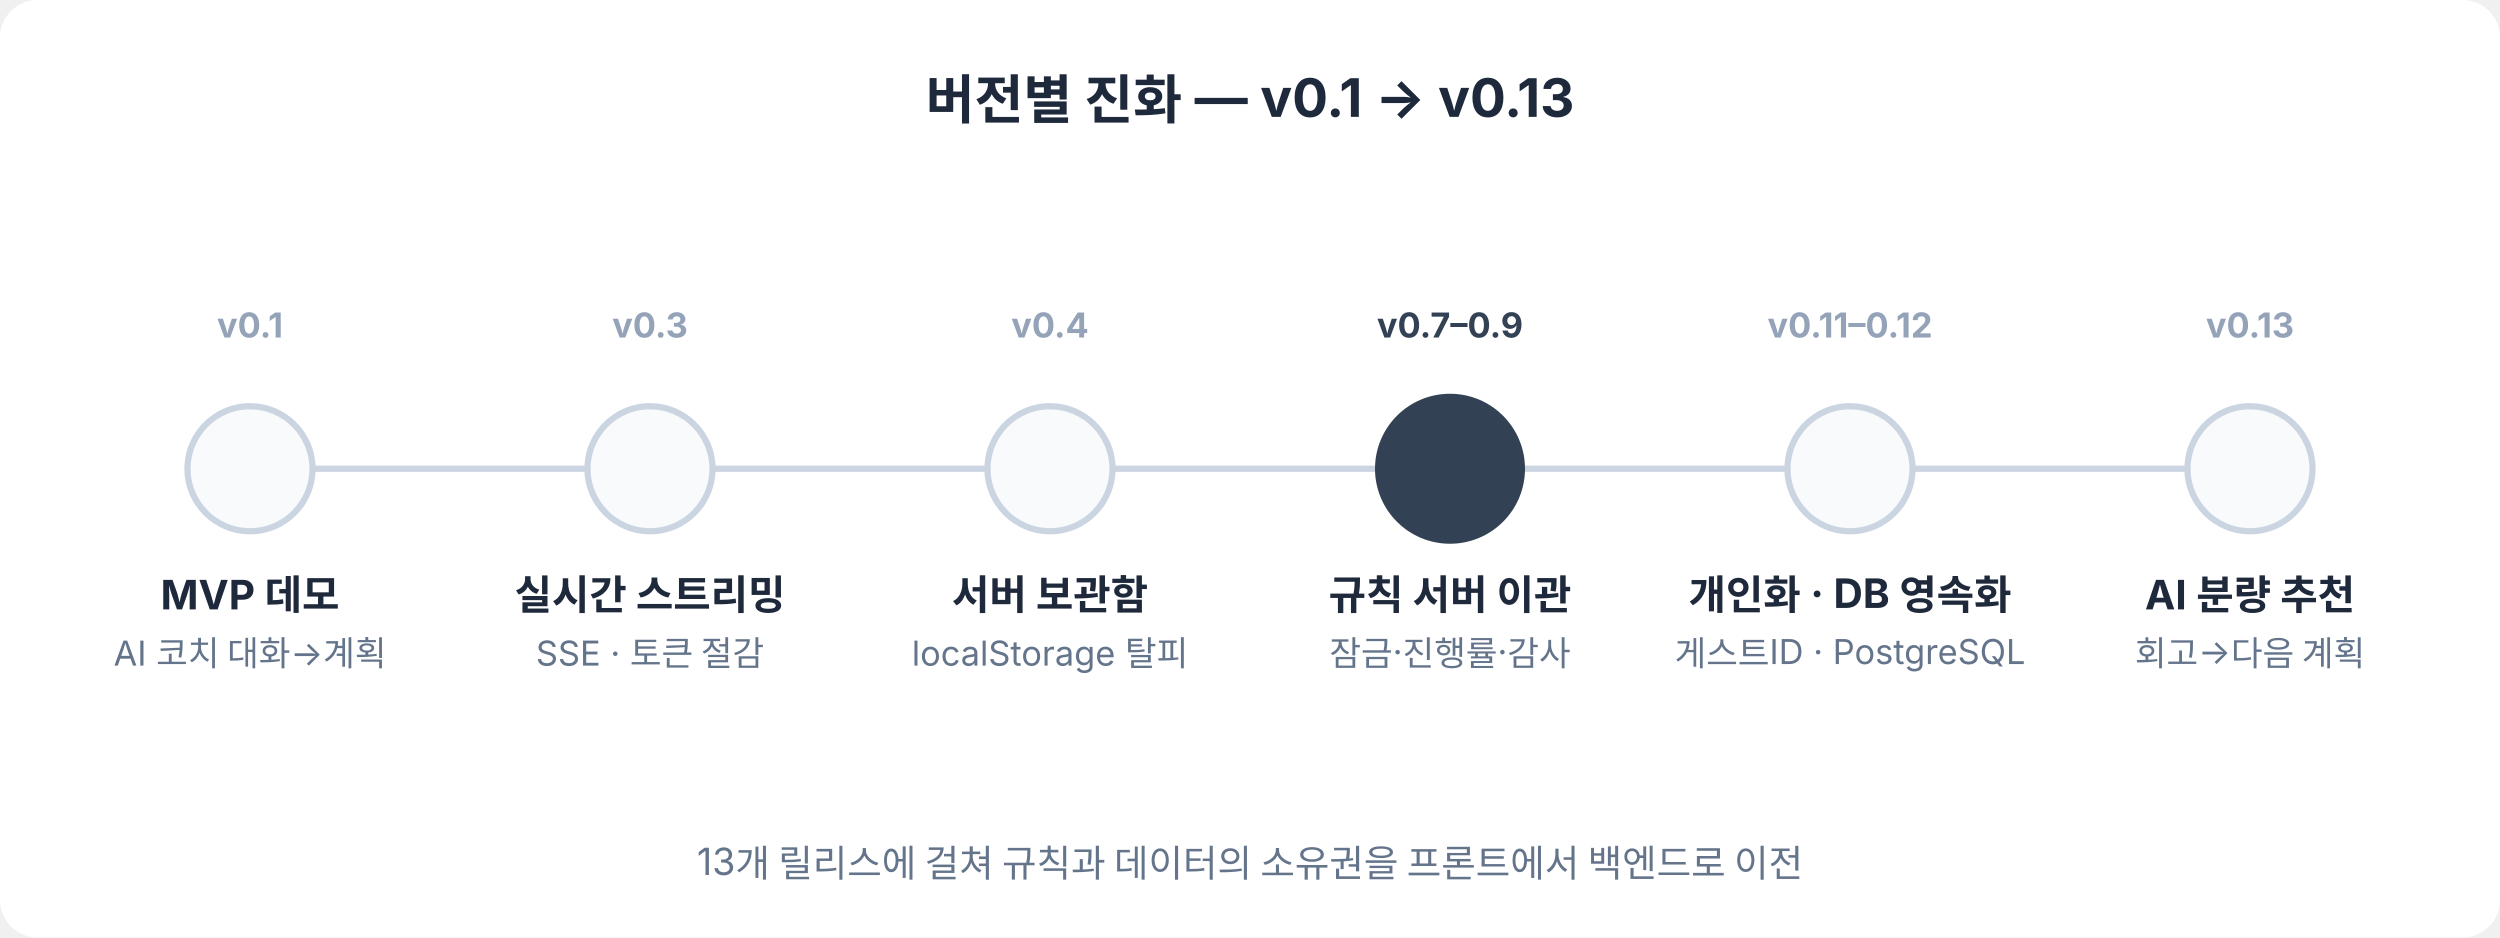
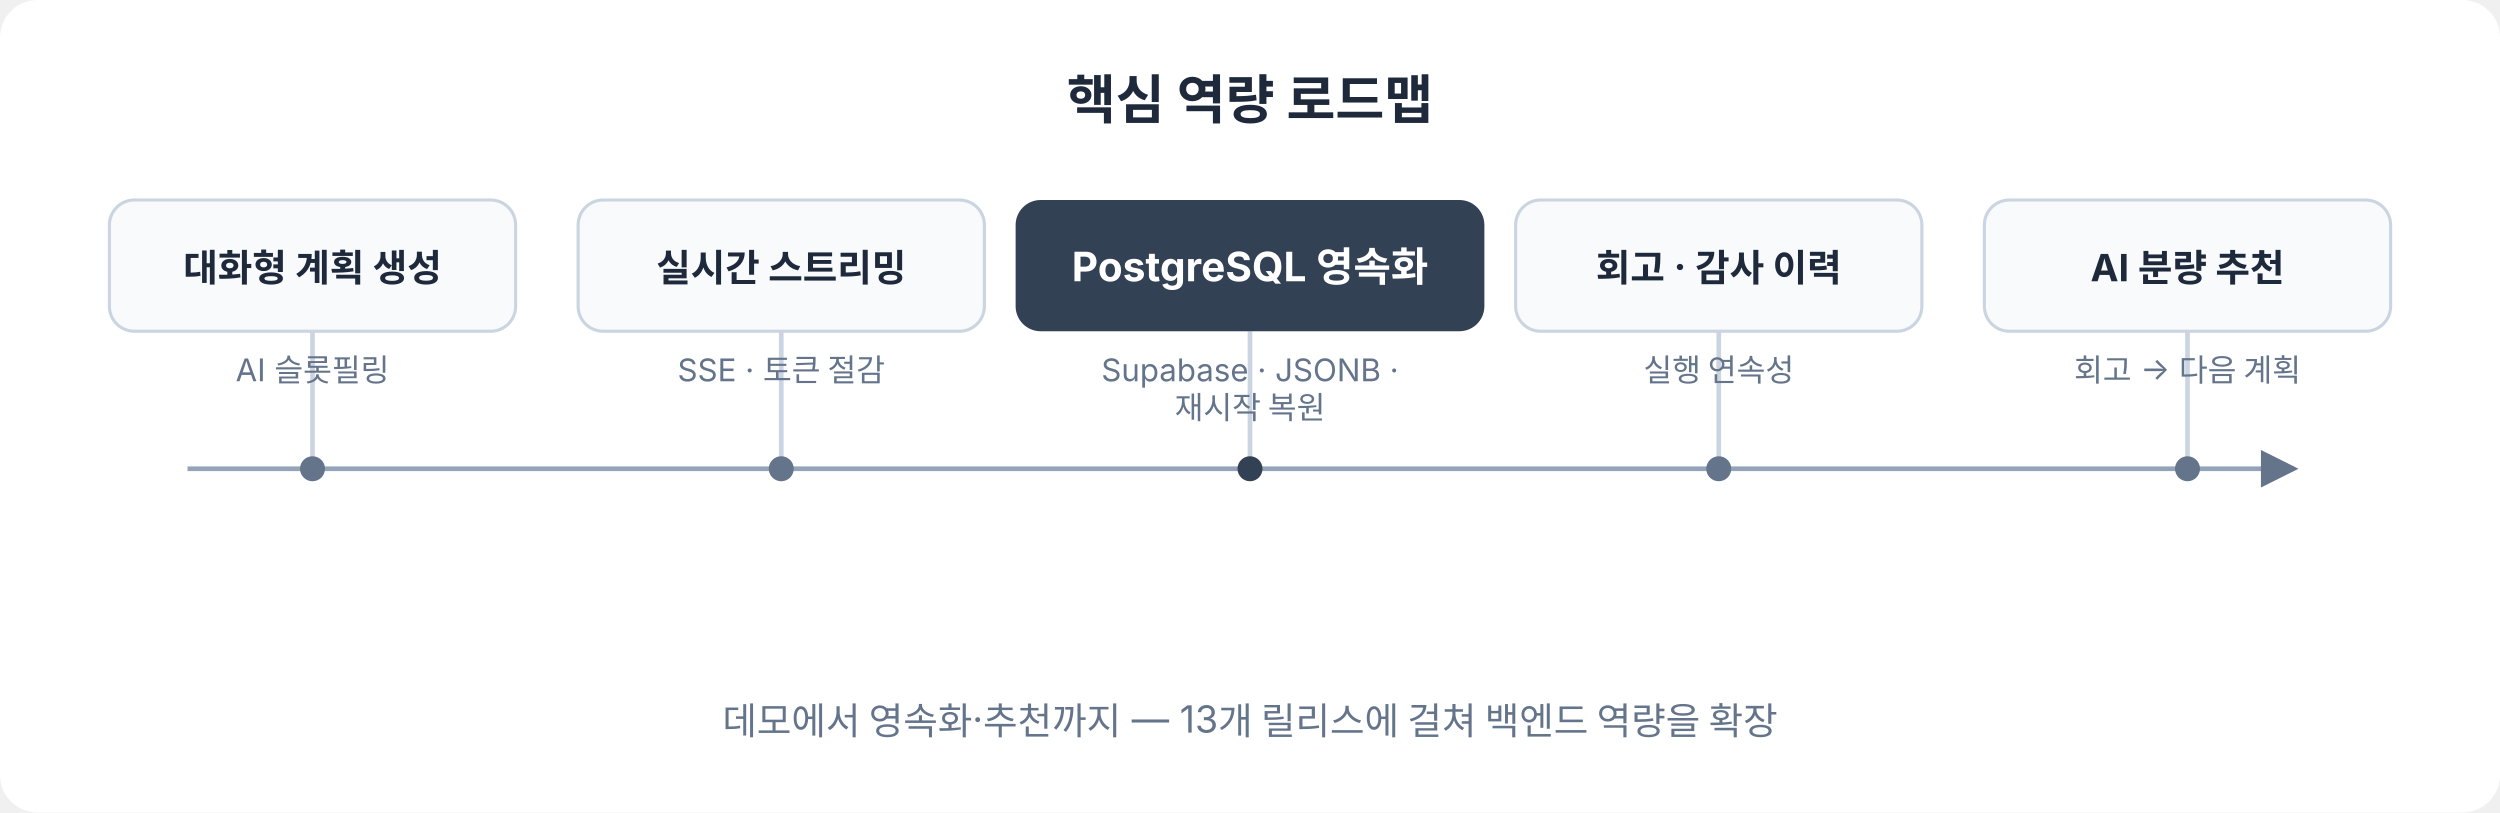
- <svg xmlns="http://www.w3.org/2000/svg" viewBox="0 0 800 300" font-family="-apple-system, 'Segoe UI', 'Malgun Gothic', sans-serif">
+ <svg xmlns="http://www.w3.org/2000/svg" viewBox="0 0 800 260" font-family="-apple-system, 'Segoe UI', 'Malgun Gothic', sans-serif">
  <defs>
    <marker id="arrow" markerWidth="8" markerHeight="8" refX="7" refY="4" orient="auto">
      <path d="M0,0 L8,4 L0,8 z" fill="#64748b" />
    </marker>
  </defs>
-   <rect width="800" height="300" fill="#ffffff" rx="12" />
-   <text x="400" y="38" text-anchor="middle" font-size="17" font-weight="bold" fill="#1e293b">버전별 진화 — v0.1 → v0.13</text>
-   <line x1="60" y1="150" x2="734" y2="150" stroke="#cbd5e1" stroke-width="2" marker-end="url(#arrow)" />
-   <text x="80" y="108" text-anchor="middle" font-size="11" fill="#94a3b8" font-weight="bold">v0.1</text>
-   <circle cx="80" cy="150" r="20" fill="#f8fafc" stroke="#cbd5e1" stroke-width="2" />
-   <text x="80" y="195" text-anchor="middle" font-size="13" font-weight="bold" fill="#1e293b">MVP 데모</text>
-   <text x="80" y="213" text-anchor="middle" font-size="11" fill="#64748b">AI 코치 대화→계획</text>
-   <text x="208" y="108" text-anchor="middle" font-size="11" fill="#94a3b8" font-weight="bold">v0.3</text>
-   <circle cx="208" cy="150" r="20" fill="#f8fafc" stroke="#cbd5e1" stroke-width="2" />
-   <text x="208" y="195" text-anchor="middle" font-size="13" font-weight="bold" fill="#1e293b">실시간 스트리밍</text>
-   <text x="208" y="213" text-anchor="middle" font-size="11" fill="#64748b">SSE · 토큰 절감</text>
-   <text x="336" y="108" text-anchor="middle" font-size="11" fill="#94a3b8" font-weight="bold">v0.4</text>
-   <circle cx="336" cy="150" r="20" fill="#f8fafc" stroke="#cbd5e1" stroke-width="2" />
-   <text x="336" y="195" text-anchor="middle" font-size="13" font-weight="bold" fill="#1e293b">서버 보관함</text>
-   <text x="336" y="213" text-anchor="middle" font-size="11" fill="#64748b">localStorage 탈피</text>
-   <text x="464" y="108" text-anchor="middle" font-size="11" fill="#334155" font-weight="bold">v0.7–0.9</text>
-   <circle cx="464" cy="150" r="24" fill="#334155" />
-   <text x="464" y="195" text-anchor="middle" font-size="13" font-weight="bold" fill="#1e293b">규칙 서버 이관</text>
-   <text x="464" y="213" text-anchor="middle" font-size="11" fill="#64748b">잠금·진행률·감사</text>
-   <text x="592" y="108" text-anchor="middle" font-size="11" fill="#94a3b8" font-weight="bold">v0.11–0.12</text>
-   <circle cx="592" cy="150" r="20" fill="#f8fafc" stroke="#cbd5e1" stroke-width="2" />
-   <text x="592" y="195" text-anchor="middle" font-size="13" font-weight="bold" fill="#1e293b">개인화 · DB 영속화</text>
-   <text x="592" y="213" text-anchor="middle" font-size="11" fill="#64748b">게스트ID · PostgreSQL</text>
-   <text x="720" y="108" text-anchor="middle" font-size="11" fill="#94a3b8" font-weight="bold">v0.13</text>
-   <circle cx="720" cy="150" r="20" fill="#f8fafc" stroke="#cbd5e1" stroke-width="2" />
-   <text x="720" y="195" text-anchor="middle" font-size="13" font-weight="bold" fill="#1e293b">AI 분량 추천</text>
-   <text x="720" y="213" text-anchor="middle" font-size="11" fill="#64748b">회고→다음 계획</text>
-   <text x="400" y="280" text-anchor="middle" font-size="12" fill="#64748b">13개 릴리스에 걸쳐 규칙과 데이터의 소유권을 프론트에서 백엔드로 이전</text>
+   <rect width="800" height="260" fill="#ffffff" rx="12" />
+   <text x="400" y="38" text-anchor="middle" font-size="17" font-weight="bold" fill="#1e293b">핵심 역량 로드맵</text>
+   <line x1="60" y1="150" x2="734" y2="150" stroke="#94a3b8" stroke-width="1.5" marker-end="url(#arrow)" />
+   <line x1="100" y1="106" x2="100" y2="150" stroke="#cbd5e1" stroke-width="1.5" />
+   <circle cx="100" cy="150" r="4" fill="#64748b" />
+   <rect x="35" y="64" width="130" height="42" rx="8" fill="#f8fafc" stroke="#cbd5e1" />
+   <text x="100" y="90" text-anchor="middle" font-size="12" font-weight="bold" fill="#1e293b">대화형 계획 생성</text>
+   <text x="100" y="122" text-anchor="middle" font-size="10" fill="#64748b">AI 슬롯필링</text>
+   <line x1="250" y1="106" x2="250" y2="150" stroke="#cbd5e1" stroke-width="1.5" />
+   <circle cx="250" cy="150" r="4" fill="#64748b" />
+   <rect x="185" y="64" width="130" height="42" rx="8" fill="#f8fafc" stroke="#cbd5e1" />
+   <text x="250" y="90" text-anchor="middle" font-size="12" font-weight="bold" fill="#1e293b">실시간 스트리밍</text>
+   <text x="250" y="122" text-anchor="middle" font-size="10" fill="#64748b">SSE · 토큰 절감</text>
+   <line x1="400" y1="106" x2="400" y2="150" stroke="#cbd5e1" stroke-width="1.5" />
+   <circle cx="400" cy="150" r="4" fill="#334155" />
+   <rect x="325" y="64" width="150" height="42" rx="8" fill="#334155" />
+   <text x="400" y="90" text-anchor="middle" font-size="13" font-weight="bold" fill="#ffffff">PostgreSQL 영속화</text>
+   <text x="400" y="122" text-anchor="middle" font-size="10" fill="#64748b">Supabase · JSONB ·</text>
+   <text x="400" y="134" text-anchor="middle" font-size="10" fill="#64748b">재시작 복원</text>
+   <line x1="550" y1="106" x2="550" y2="150" stroke="#cbd5e1" stroke-width="1.5" />
+   <circle cx="550" cy="150" r="4" fill="#64748b" />
+   <rect x="485" y="64" width="130" height="42" rx="8" fill="#f8fafc" stroke="#cbd5e1" />
+   <text x="550" y="90" text-anchor="middle" font-size="12" font-weight="bold" fill="#1e293b">회고 · 감사 이력</text>
+   <text x="550" y="122" text-anchor="middle" font-size="10" fill="#64748b">실행 연속성</text>
+   <line x1="700" y1="106" x2="700" y2="150" stroke="#cbd5e1" stroke-width="1.5" />
+   <circle cx="700" cy="150" r="4" fill="#64748b" />
+   <rect x="635" y="64" width="130" height="42" rx="8" fill="#f8fafc" stroke="#cbd5e1" />
+   <text x="700" y="90" text-anchor="middle" font-size="12" font-weight="bold" fill="#1e293b">AI 분량 추천</text>
+   <text x="700" y="122" text-anchor="middle" font-size="10" fill="#64748b">회고 → 다음 계획</text>
+   <text x="400" y="235" text-anchor="middle" font-size="12" fill="#64748b">데모에서 영속화·추천까지 — 13개 릴리스에 걸쳐 백엔드 역량을 확장</text>
</svg>
